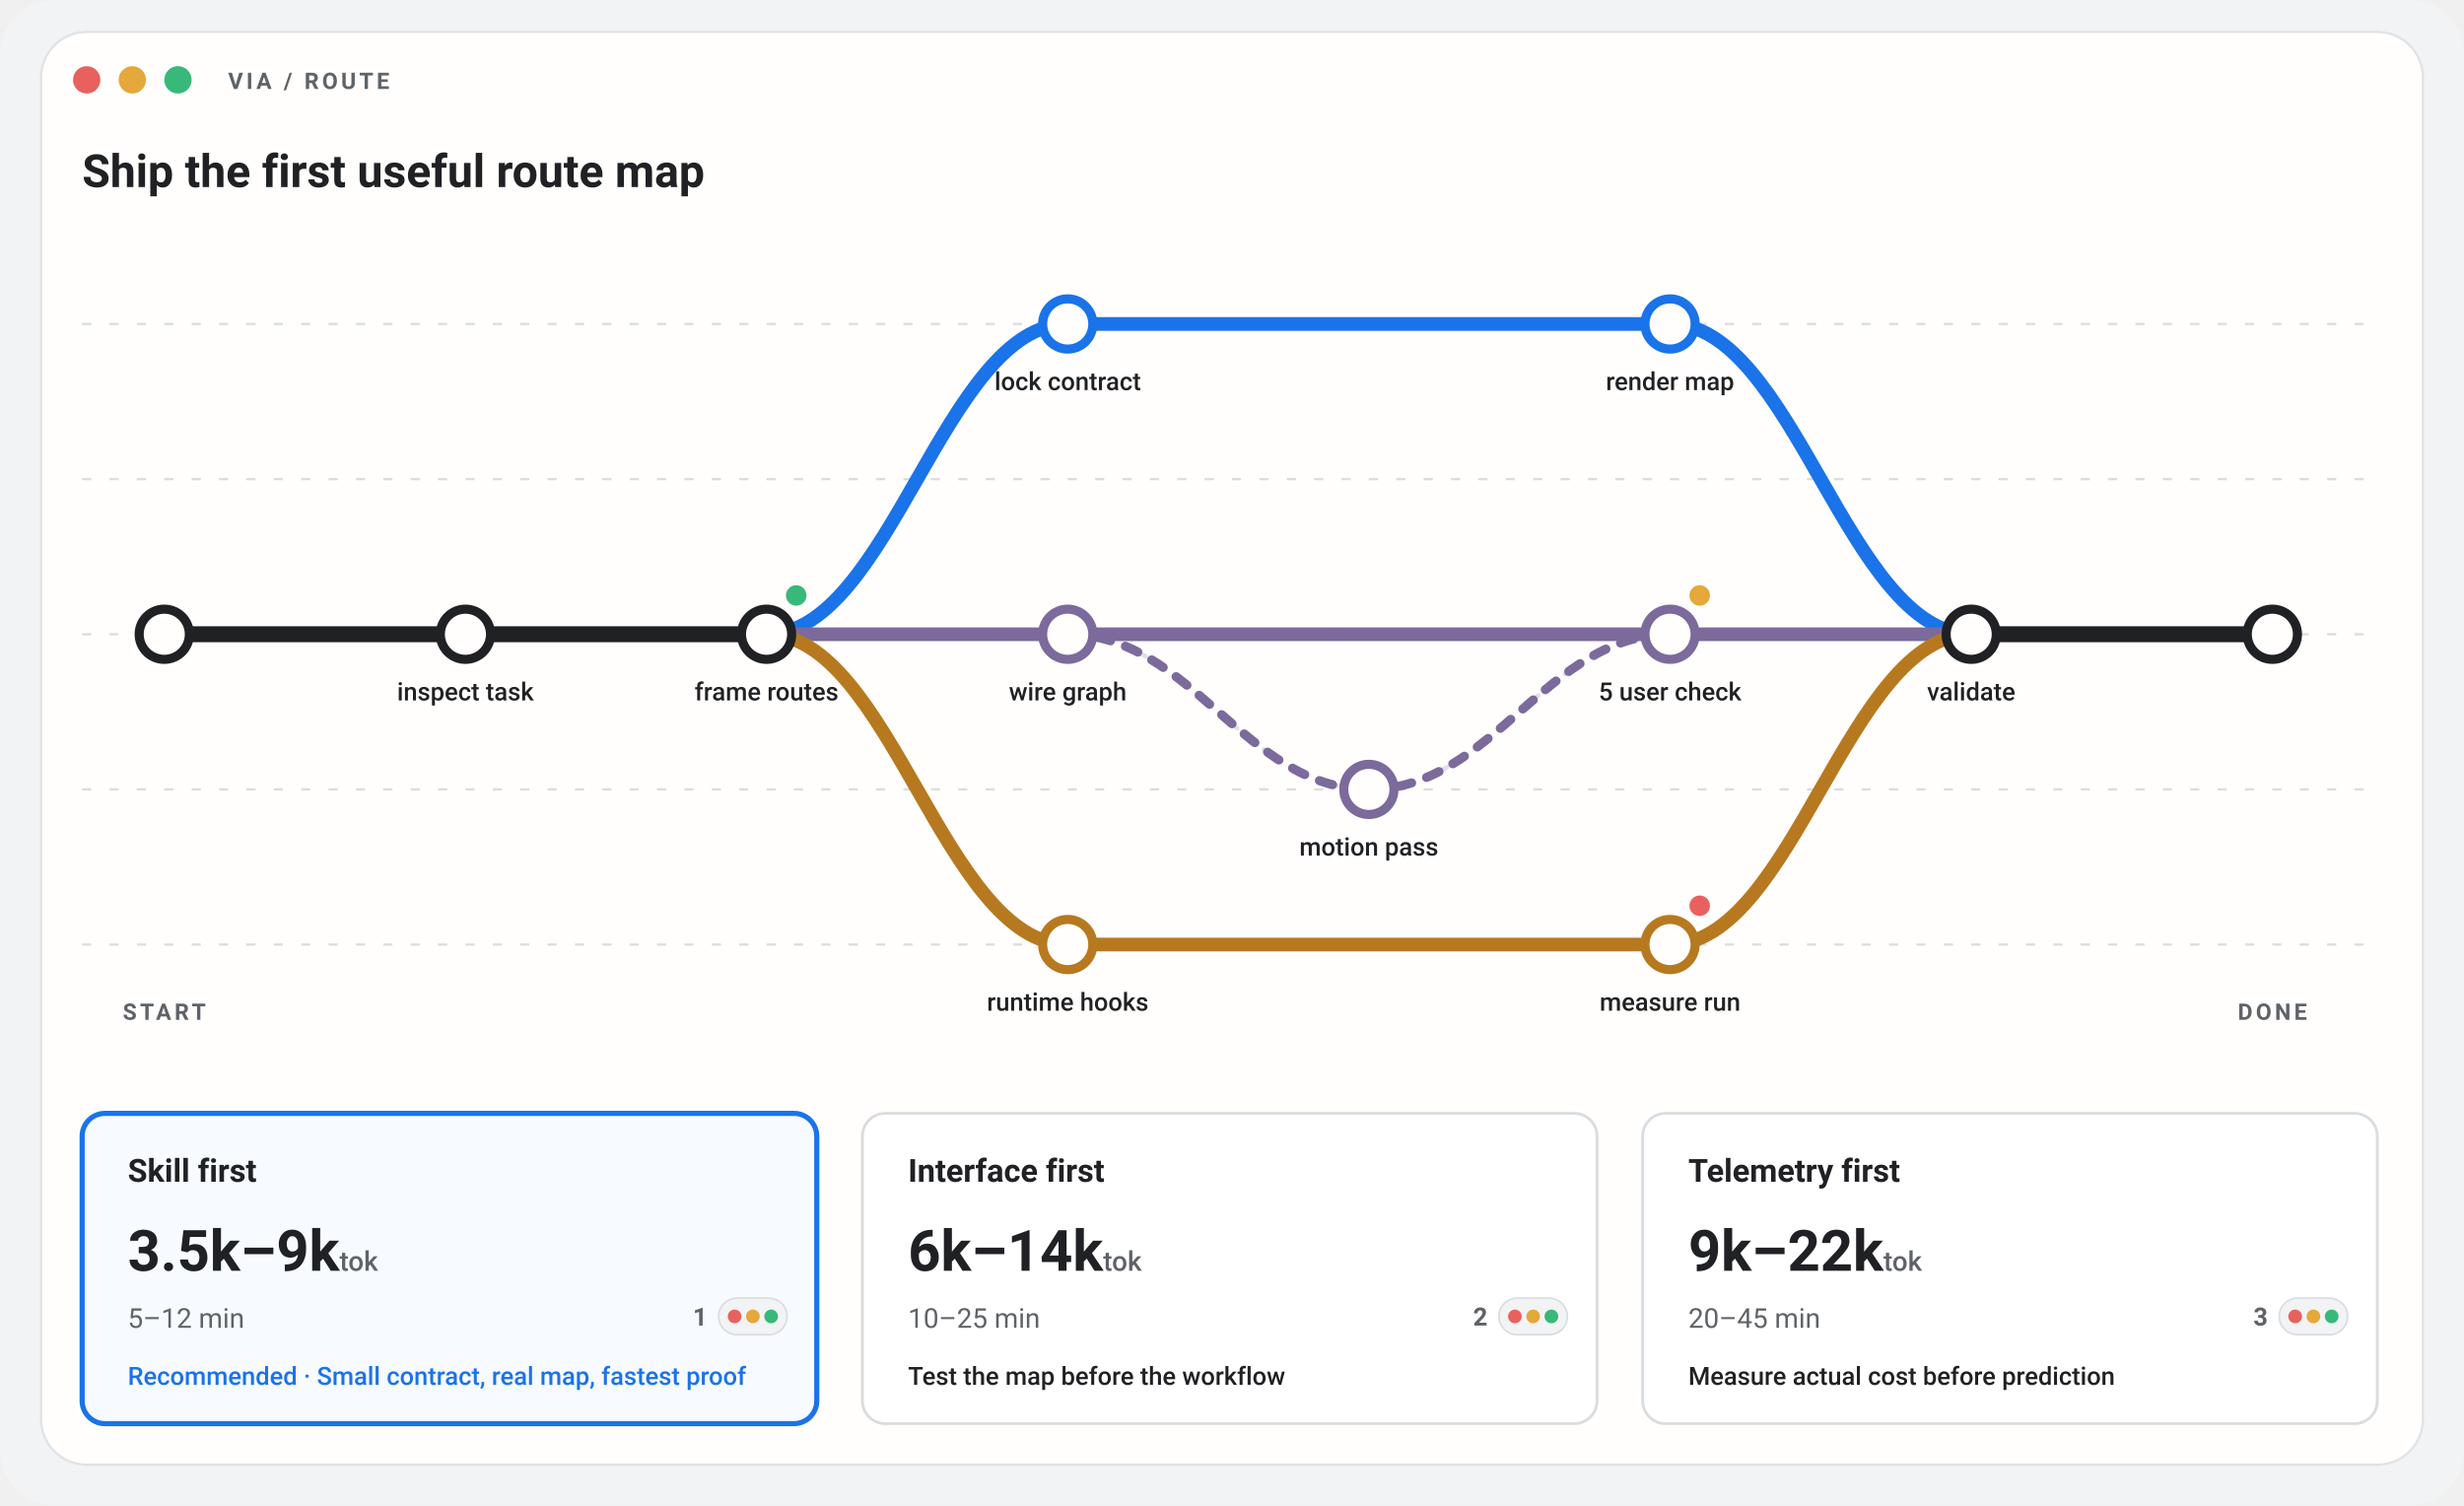
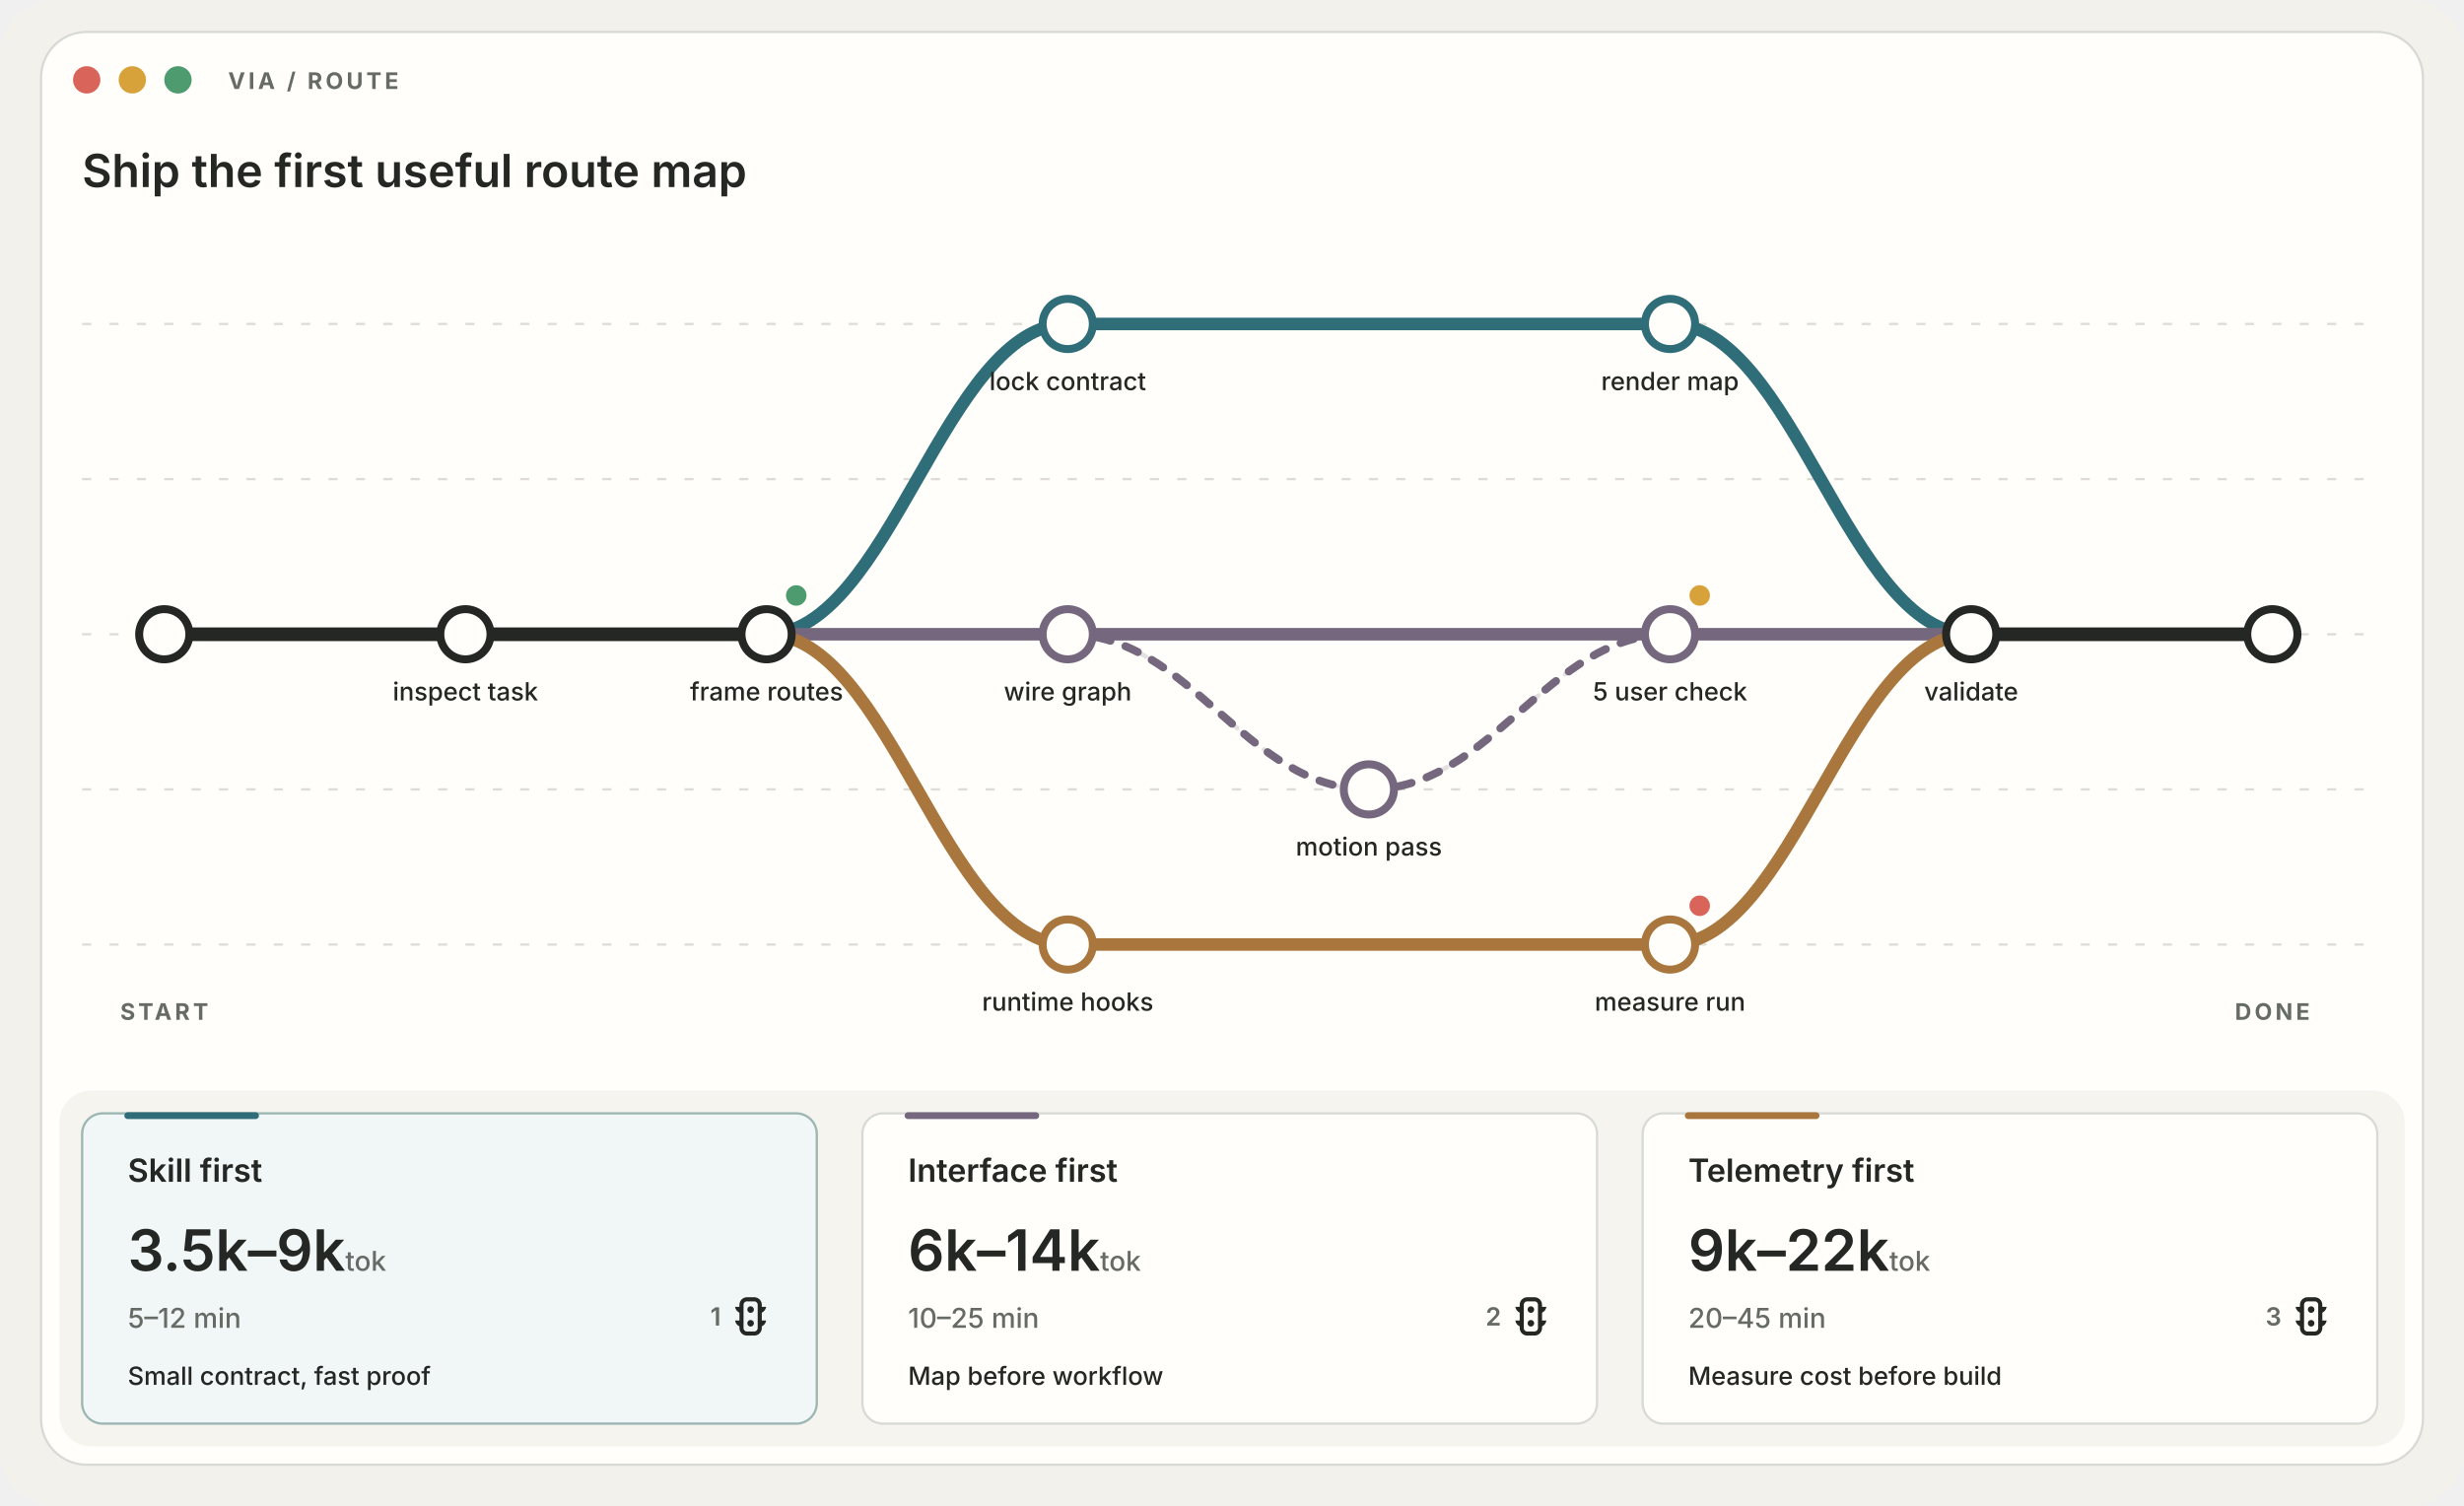
<svg xmlns="http://www.w3.org/2000/svg" width="1080" height="660" viewBox="0 0 1080 660" role="img" aria-label="Ship the first useful route map">
  <style>
-     text{font-family:"Google Sans Text","Google Sans",Roboto,"Noto Sans SC",Arial,sans-serif}.title{font-size:20px;font-weight:600;fill:#202124}.eyebrow{font-size:10px;font-weight:700;letter-spacing:1.4px;fill:#5F6368}.node-label{font-size:11px;font-weight:500;fill:#202124}.card-label{font-size:14px;font-weight:600;fill:#202124}.cost{font-size:25px;font-weight:650;fill:#202124}.unit{font-size:12px;font-weight:500;fill:#5F6368}.meta{font-size:12px;font-weight:400;fill:#5F6368}.gate-count{font-size:11px;font-weight:600;fill:#5F6368}.summary{font-size:11px;font-weight:500;fill:#202124}.selected .summary{fill:#1A73E8}.card rect{transition:fill .18s ease,stroke .18s ease}.flow{opacity:.22;stroke-dasharray:2 15;animation:travel 1.25s linear infinite}.window-lights circle{transform-box:fill-box;transform-origin:center}.window-lights:hover circle{animation:light-pop .32s ease both}.window-lights circle:nth-child(2){animation-delay:.04s}.window-lights circle:nth-child(3){animation-delay:.08s}@keyframes travel{to{stroke-dashoffset:-34}}@keyframes light-pop{50%{transform:scale(1.2)}}@media(prefers-reduced-motion:reduce){.flow{animation:none}.window-lights circle{animation:none!important}.card rect{transition:none}}
+     text{font-family:"Avenir Next",Avenir,Inter,ui-sans-serif,system-ui,sans-serif}.title{font-size:20px;font-weight:600;fill:#242724}.eyebrow{font-size:10px;font-weight:700;letter-spacing:1.4px;fill:#666B66}.node-label{font-size:11px;font-weight:500;fill:#242724}.card-label{font-size:14px;font-weight:600;fill:#242724}.cost{font-size:25px;font-weight:600;fill:#242724}.unit{font-size:12px;font-weight:500;fill:#666B66}.meta{font-size:12px;font-weight:500;fill:#666B66}.gate-count{font-size:11px;font-weight:600;fill:#666B66}.summary{font-size:11px;font-weight:500;fill:#242724}.card rect,.route-rail{transition:fill .18s ease,stroke .18s ease}.flow{opacity:.20;stroke-dasharray:2 15;animation:travel 1.25s linear infinite}.window-lights circle{transform-box:fill-box;transform-origin:center}.window-lights:hover circle{animation:light-pop .32s ease both}.window-lights circle:nth-child(2){animation-delay:.04s}.window-lights circle:nth-child(3){animation-delay:.08s}@keyframes travel{to{stroke-dashoffset:-34}}@keyframes light-pop{50%{transform:scale(1.2)}}@media(prefers-reduced-motion:reduce){.flow{animation:none}.window-lights circle{animation:none!important}.card rect,.route-rail{transition:none}}
  </style>
-   <rect width="1080" height="660" rx="24" fill="#F1F3F4" />
-   <rect x="18" y="14" width="1044" height="628" rx="20" fill="#FFFEFC" stroke="#E0E2E6" />
+   <rect width="1080" height="660" rx="24" fill="#F3F1EC" />
+   <rect x="18" y="14" width="1044" height="628" rx="20" fill="#FFFEFA" stroke="#D8DAD5" />
  <g class="window-lights" transform="translate(38 35)">
-     <circle cx="0" cy="0" r="6" fill="#E8615E" />
-     <circle cx="20" cy="0" r="6" fill="#E4A83B" />
-     <circle cx="40" cy="0" r="6" fill="#38B879" />
+     <circle cx="0" cy="0" r="6" fill="#D96459" />
+     <circle cx="20" cy="0" r="6" fill="#D8A23B" />
+     <circle cx="40" cy="0" r="6" fill="#4D9B6F" />
  </g>
  <text x="100" y="39" class="eyebrow">VIA / ROUTE</text>
  <text x="36" y="82" class="title">Ship the first useful route map</text>
  <g class="map">
-     <path d="M36 142H1044" stroke="#DADCE0" stroke-dasharray="4 8" />
-     <path d="M36 210H1044" stroke="#DADCE0" stroke-dasharray="4 8" />
-     <path d="M36 278H1044" stroke="#DADCE0" stroke-dasharray="4 8" />
-     <path d="M36 346H1044" stroke="#DADCE0" stroke-dasharray="4 8" />
-     <path d="M36 414H1044" stroke="#DADCE0" stroke-dasharray="4 8" />
-     <path class="edge e0" d="M72 278 C126 278 150 278 204 278" fill="none" stroke="#202124" stroke-width="7" stroke-linecap="round" />
-     <path class="flow" d="M72 278 C126 278 150 278 204 278" fill="none" stroke="#202124" stroke-width="2" stroke-linecap="round" />
-     <path class="edge e1" d="M204 278 C258 278 282 278 336 278" fill="none" stroke="#202124" stroke-width="7" stroke-linecap="round" />
-     <path class="flow" d="M204 278 C258 278 282 278 336 278" fill="none" stroke="#202124" stroke-width="2" stroke-linecap="round" />
-     <path class="edge e2" d="M336 278 C390 278 414 142 468 142" fill="none" stroke="#1A73E8" stroke-width="6" stroke-linecap="round" />
-     <path class="flow" d="M336 278 C390 278 414 142 468 142" fill="none" stroke="#1A73E8" stroke-width="2" stroke-linecap="round" />
-     <path class="edge e3" d="M468 142 C522 142 678 142 732 142" fill="none" stroke="#1A73E8" stroke-width="6" stroke-linecap="round" />
-     <path class="flow" d="M468 142 C522 142 678 142 732 142" fill="none" stroke="#1A73E8" stroke-width="2" stroke-linecap="round" />
-     <path class="edge e4" d="M732 142 C786 142 810 278 864 278" fill="none" stroke="#1A73E8" stroke-width="6" stroke-linecap="round" />
-     <path class="flow" d="M732 142 C786 142 810 278 864 278" fill="none" stroke="#1A73E8" stroke-width="2" stroke-linecap="round" />
-     <path class="edge e5" d="M336 278 C390 278 414 278 468 278" fill="none" stroke="#7B6A9B" stroke-width="6" stroke-linecap="round" />
-     <path class="flow" d="M336 278 C390 278 414 278 468 278" fill="none" stroke="#7B6A9B" stroke-width="2" stroke-linecap="round" />
-     <path class="edge e6" d="M468 278 C522 278 678 278 732 278" fill="none" stroke="#7B6A9B" stroke-width="6" stroke-linecap="round" />
-     <path class="flow" d="M468 278 C522 278 678 278 732 278" fill="none" stroke="#7B6A9B" stroke-width="2" stroke-linecap="round" />
-     <path class="edge e7" d="M468 278 C522 278 546 346 600 346" fill="none" stroke="#7B6A9B" stroke-width="4" stroke-linecap="round" stroke-dasharray="6 7" />
-     <path class="flow" d="M468 278 C522 278 546 346 600 346" fill="none" stroke="#7B6A9B" stroke-width="2" stroke-linecap="round" />
-     <path class="edge e8" d="M600 346 C654 346 678 278 732 278" fill="none" stroke="#7B6A9B" stroke-width="4" stroke-linecap="round" stroke-dasharray="6 7" />
-     <path class="flow" d="M600 346 C654 346 678 278 732 278" fill="none" stroke="#7B6A9B" stroke-width="2" stroke-linecap="round" />
-     <path class="edge e9" d="M732 278 C786 278 810 278 864 278" fill="none" stroke="#7B6A9B" stroke-width="6" stroke-linecap="round" />
-     <path class="flow" d="M732 278 C786 278 810 278 864 278" fill="none" stroke="#7B6A9B" stroke-width="2" stroke-linecap="round" />
-     <path class="edge e10" d="M336 278 C390 278 414 414 468 414" fill="none" stroke="#B7791F" stroke-width="6" stroke-linecap="round" />
-     <path class="flow" d="M336 278 C390 278 414 414 468 414" fill="none" stroke="#B7791F" stroke-width="2" stroke-linecap="round" />
-     <path class="edge e11" d="M468 414 C522 414 678 414 732 414" fill="none" stroke="#B7791F" stroke-width="6" stroke-linecap="round" />
-     <path class="flow" d="M468 414 C522 414 678 414 732 414" fill="none" stroke="#B7791F" stroke-width="2" stroke-linecap="round" />
-     <path class="edge e12" d="M732 414 C786 414 810 278 864 278" fill="none" stroke="#B7791F" stroke-width="6" stroke-linecap="round" />
-     <path class="flow" d="M732 414 C786 414 810 278 864 278" fill="none" stroke="#B7791F" stroke-width="2" stroke-linecap="round" />
-     <path class="edge e13" d="M864 278 C918 278 942 278 996 278" fill="none" stroke="#202124" stroke-width="7" stroke-linecap="round" />
-     <path class="flow" d="M864 278 C918 278 942 278 996 278" fill="none" stroke="#202124" stroke-width="2" stroke-linecap="round" />
+     <path d="M36 142H1044" stroke="#DDDCD6" stroke-dasharray="4 8" />
+     <path d="M36 210H1044" stroke="#DDDCD6" stroke-dasharray="4 8" />
+     <path d="M36 278H1044" stroke="#DDDCD6" stroke-dasharray="4 8" />
+     <path d="M36 346H1044" stroke="#DDDCD6" stroke-dasharray="4 8" />
+     <path d="M36 414H1044" stroke="#DDDCD6" stroke-dasharray="4 8" />
+     <path class="edge e0" d="M72 278 C126 278 150 278 204 278" fill="none" stroke="#242724" stroke-width="6" stroke-linecap="round" />
+     <path class="flow" d="M72 278 C126 278 150 278 204 278" fill="none" stroke="#242724" stroke-width="2" stroke-linecap="round" />
+     <path class="edge e1" d="M204 278 C258 278 282 278 336 278" fill="none" stroke="#242724" stroke-width="6" stroke-linecap="round" />
+     <path class="flow" d="M204 278 C258 278 282 278 336 278" fill="none" stroke="#242724" stroke-width="2" stroke-linecap="round" />
+     <path class="edge e2" d="M336 278 C390 278 414 142 468 142" fill="none" stroke="#2F6E78" stroke-width="5.5" stroke-linecap="round" />
+     <path class="flow" d="M336 278 C390 278 414 142 468 142" fill="none" stroke="#2F6E78" stroke-width="2" stroke-linecap="round" />
+     <path class="edge e3" d="M468 142 C522 142 678 142 732 142" fill="none" stroke="#2F6E78" stroke-width="5.5" stroke-linecap="round" />
+     <path class="flow" d="M468 142 C522 142 678 142 732 142" fill="none" stroke="#2F6E78" stroke-width="2" stroke-linecap="round" />
+     <path class="edge e4" d="M732 142 C786 142 810 278 864 278" fill="none" stroke="#2F6E78" stroke-width="5.5" stroke-linecap="round" />
+     <path class="flow" d="M732 142 C786 142 810 278 864 278" fill="none" stroke="#2F6E78" stroke-width="2" stroke-linecap="round" />
+     <path class="edge e5" d="M336 278 C390 278 414 278 468 278" fill="none" stroke="#75677D" stroke-width="5.5" stroke-linecap="round" />
+     <path class="flow" d="M336 278 C390 278 414 278 468 278" fill="none" stroke="#75677D" stroke-width="2" stroke-linecap="round" />
+     <path class="edge e6" d="M468 278 C522 278 678 278 732 278" fill="none" stroke="#75677D" stroke-width="5.5" stroke-linecap="round" />
+     <path class="flow" d="M468 278 C522 278 678 278 732 278" fill="none" stroke="#75677D" stroke-width="2" stroke-linecap="round" />
+     <path class="edge e7" d="M468 278 C522 278 546 346 600 346" fill="none" stroke="#75677D" stroke-width="3.5" stroke-linecap="round" stroke-dasharray="6 7" />
+     <path class="flow" d="M468 278 C522 278 546 346 600 346" fill="none" stroke="#75677D" stroke-width="2" stroke-linecap="round" />
+     <path class="edge e8" d="M600 346 C654 346 678 278 732 278" fill="none" stroke="#75677D" stroke-width="3.5" stroke-linecap="round" stroke-dasharray="6 7" />
+     <path class="flow" d="M600 346 C654 346 678 278 732 278" fill="none" stroke="#75677D" stroke-width="2" stroke-linecap="round" />
+     <path class="edge e9" d="M732 278 C786 278 810 278 864 278" fill="none" stroke="#75677D" stroke-width="5.5" stroke-linecap="round" />
+     <path class="flow" d="M732 278 C786 278 810 278 864 278" fill="none" stroke="#75677D" stroke-width="2" stroke-linecap="round" />
+     <path class="edge e10" d="M336 278 C390 278 414 414 468 414" fill="none" stroke="#A9773E" stroke-width="5.5" stroke-linecap="round" />
+     <path class="flow" d="M336 278 C390 278 414 414 468 414" fill="none" stroke="#A9773E" stroke-width="2" stroke-linecap="round" />
+     <path class="edge e11" d="M468 414 C522 414 678 414 732 414" fill="none" stroke="#A9773E" stroke-width="5.5" stroke-linecap="round" />
+     <path class="flow" d="M468 414 C522 414 678 414 732 414" fill="none" stroke="#A9773E" stroke-width="2" stroke-linecap="round" />
+     <path class="edge e12" d="M732 414 C786 414 810 278 864 278" fill="none" stroke="#A9773E" stroke-width="5.5" stroke-linecap="round" />
+     <path class="flow" d="M732 414 C786 414 810 278 864 278" fill="none" stroke="#A9773E" stroke-width="2" stroke-linecap="round" />
+     <path class="edge e13" d="M864 278 C918 278 942 278 996 278" fill="none" stroke="#242724" stroke-width="6" stroke-linecap="round" />
+     <path class="flow" d="M864 278 C918 278 942 278 996 278" fill="none" stroke="#242724" stroke-width="2" stroke-linecap="round" />
    <g class="node">
-       <circle cx="72" cy="278" r="11" fill="#FFFEFC" stroke="#202124" stroke-width="4" />
+       <circle cx="72" cy="278" r="11" fill="#FFFEFA" stroke="#242724" stroke-width="3.5" />
    </g>
    <g class="node">
-       <circle cx="204" cy="278" r="11" fill="#FFFEFC" stroke="#202124" stroke-width="4" />
+       <circle cx="204" cy="278" r="11" fill="#FFFEFA" stroke="#242724" stroke-width="3.5" />
      <text x="204" y="307" text-anchor="middle" class="node-label">inspect task</text>
    </g>
    <g class="node">
-       <circle cx="336" cy="278" r="11" fill="#FFFEFC" stroke="#202124" stroke-width="4" />
+       <circle cx="336" cy="278" r="11" fill="#FFFEFA" stroke="#242724" stroke-width="3.5" />
      <g transform="translate(349 261)">
-         <circle r="6" fill="#38B879" stroke="#FFFEFC" stroke-width="3" />
+         <circle r="6" fill="#4D9B6F" stroke="#FFFEFA" stroke-width="3" />
      </g>
      <text x="336" y="307" text-anchor="middle" class="node-label">frame routes</text>
    </g>
    <g class="node">
-       <circle cx="468" cy="142" r="11" fill="#FFFEFC" stroke="#1A73E8" stroke-width="4" />
+       <circle cx="468" cy="142" r="11" fill="#FFFEFA" stroke="#2F6E78" stroke-width="3.5" />
      <text x="468" y="171" text-anchor="middle" class="node-label">lock contract</text>
    </g>
    <g class="node">
-       <circle cx="732" cy="142" r="11" fill="#FFFEFC" stroke="#1A73E8" stroke-width="4" />
+       <circle cx="732" cy="142" r="11" fill="#FFFEFA" stroke="#2F6E78" stroke-width="3.5" />
      <text x="732" y="171" text-anchor="middle" class="node-label">render map</text>
    </g>
    <g class="node">
-       <circle cx="468" cy="278" r="11" fill="#FFFEFC" stroke="#7B6A9B" stroke-width="4" />
+       <circle cx="468" cy="278" r="11" fill="#FFFEFA" stroke="#75677D" stroke-width="3.5" />
      <text x="468" y="307" text-anchor="middle" class="node-label">wire graph</text>
    </g>
    <g class="node">
-       <circle cx="600" cy="346" r="11" fill="#FFFEFC" stroke="#7B6A9B" stroke-width="4" />
+       <circle cx="600" cy="346" r="11" fill="#FFFEFA" stroke="#75677D" stroke-width="3.5" />
      <text x="600" y="375" text-anchor="middle" class="node-label">motion pass</text>
    </g>
    <g class="node">
-       <circle cx="732" cy="278" r="11" fill="#FFFEFC" stroke="#7B6A9B" stroke-width="4" />
+       <circle cx="732" cy="278" r="11" fill="#FFFEFA" stroke="#75677D" stroke-width="3.5" />
      <g transform="translate(745 261)">
-         <circle r="6" fill="#E4A83B" stroke="#FFFEFC" stroke-width="3" />
+         <circle r="6" fill="#D8A23B" stroke="#FFFEFA" stroke-width="3" />
      </g>
      <text x="732" y="307" text-anchor="middle" class="node-label">5 user check</text>
    </g>
    <g class="node">
-       <circle cx="468" cy="414" r="11" fill="#FFFEFC" stroke="#B7791F" stroke-width="4" />
+       <circle cx="468" cy="414" r="11" fill="#FFFEFA" stroke="#A9773E" stroke-width="3.5" />
      <text x="468" y="443" text-anchor="middle" class="node-label">runtime hooks</text>
    </g>
    <g class="node">
-       <circle cx="732" cy="414" r="11" fill="#FFFEFC" stroke="#B7791F" stroke-width="4" />
+       <circle cx="732" cy="414" r="11" fill="#FFFEFA" stroke="#A9773E" stroke-width="3.5" />
      <g transform="translate(745 397)">
-         <circle r="6" fill="#E8615E" stroke="#FFFEFC" stroke-width="3" />
+         <circle r="6" fill="#D96459" stroke="#FFFEFA" stroke-width="3" />
      </g>
      <text x="732" y="443" text-anchor="middle" class="node-label">measure run</text>
    </g>
    <g class="node">
-       <circle cx="864" cy="278" r="11" fill="#FFFEFC" stroke="#202124" stroke-width="4" />
+       <circle cx="864" cy="278" r="11" fill="#FFFEFA" stroke="#242724" stroke-width="3.5" />
      <text x="864" y="307" text-anchor="middle" class="node-label">validate</text>
    </g>
    <g class="node">
-       <circle cx="996" cy="278" r="11" fill="#FFFEFC" stroke="#202124" stroke-width="4" />
+       <circle cx="996" cy="278" r="11" fill="#FFFEFA" stroke="#242724" stroke-width="3.5" />
    </g>
  </g>
  <text x="72" y="447" text-anchor="middle" class="eyebrow">START</text>
  <text x="996" y="447" text-anchor="middle" class="eyebrow">DONE</text>
+   <rect class="route-dock" x="26" y="478" width="1028" height="156" rx="14" fill="#F5F4EF" />
  <g class="card selected" transform="translate(36 488)">
-     <rect width="322" height="136" rx="10" fill="#F7FAFF" stroke="#1A73E8" stroke-width="2.25" />
+     <rect width="322" height="136" rx="9" fill="#F0F7F6" stroke="#9CB6B3" stroke-width="1" />
+     <path class="route-rail" d="M20 1H76" fill="none" stroke="#2F6E78" stroke-width="3" stroke-linecap="round" />
    <text x="20" y="30" class="card-label">Skill first</text>
    <text x="20" y="69" class="cost">3.5k–9k<tspan class="unit"> tok</tspan>
    </text>
    <text x="20" y="94" class="meta">5–12 min</text>
    <g class="gate-light" transform="translate(286 89)" aria-label="1 gate">
-       <text x="-12" y="4" text-anchor="end" class="gate-count">1</text>
-       <rect x="-7" y="-8" width="30" height="16" rx="8" fill="#F1F3F4" stroke="#DADCE0" stroke-width=".75" />
-       <circle cx="0" cy="0" r="3" fill="#E8615E" />
-       <circle cx="8" cy="0" r="3" fill="#E4A83B" />
-       <circle cx="16" cy="0" r="3" fill="#38B879" />
+       <text x="-6" y="4" text-anchor="end" class="gate-count">1</text>
+       <g transform="translate(-2 -9)" fill="#242724">
+         <rect x="5" y="1.5" width="8" height="15" rx="2.4" fill="none" stroke="#242724" stroke-width="1.8" />
+         <circle cx="9" cy="6" r="1.45" />
+         <circle cx="9" cy="12" r="1.45" />
+         <path d="M5 4.8H2.2c.25 1.45 1.15 2.45 2.8 2.85V4.8Zm8 0h2.8c-.25 1.45-1.15 2.45-2.8 2.85V4.8ZM5 10.8H2.2c.25 1.45 1.15 2.45 2.8 2.85v-2.85Zm8 0h2.8c-.25 1.45-1.15 2.45-2.8 2.85v-2.85Z" />
+       </g>
    </g>
-     <text x="20" y="119" class="summary">Recommended · Small contract, real map, fastest proof</text>
+     <text x="20" y="119" class="summary">Small contract, fast proof</text>
  </g>
  <g class="card" transform="translate(378 488)">
-     <rect width="322" height="136" rx="10" fill="#FFFFFF" stroke="#DADCE0" stroke-width="1.25" />
+     <rect width="322" height="136" rx="9" fill="#FFFEFA" stroke="#D8DAD5" stroke-width="1" />
+     <path class="route-rail" d="M20 1H76" fill="none" stroke="#75677D" stroke-width="3" stroke-linecap="round" />
    <text x="20" y="30" class="card-label">Interface first</text>
    <text x="20" y="69" class="cost">6k–14k<tspan class="unit"> tok</tspan>
    </text>
    <text x="20" y="94" class="meta">10–25 min</text>
    <g class="gate-light" transform="translate(286 89)" aria-label="2 gates">
-       <text x="-12" y="4" text-anchor="end" class="gate-count">2</text>
-       <rect x="-7" y="-8" width="30" height="16" rx="8" fill="#F1F3F4" stroke="#DADCE0" stroke-width=".75" />
-       <circle cx="0" cy="0" r="3" fill="#E8615E" />
-       <circle cx="8" cy="0" r="3" fill="#E4A83B" />
-       <circle cx="16" cy="0" r="3" fill="#38B879" />
+       <text x="-6" y="4" text-anchor="end" class="gate-count">2</text>
+       <g transform="translate(-2 -9)" fill="#242724">
+         <rect x="5" y="1.5" width="8" height="15" rx="2.4" fill="none" stroke="#242724" stroke-width="1.8" />
+         <circle cx="9" cy="6" r="1.45" />
+         <circle cx="9" cy="12" r="1.45" />
+         <path d="M5 4.8H2.2c.25 1.45 1.15 2.45 2.8 2.85V4.8Zm8 0h2.8c-.25 1.45-1.15 2.45-2.8 2.85V4.8ZM5 10.8H2.2c.25 1.45 1.15 2.45 2.8 2.85v-2.85Zm8 0h2.8c-.25 1.45-1.15 2.45-2.8 2.85v-2.85Z" />
+       </g>
    </g>
-     <text x="20" y="119" class="summary">Test the map before the workflow</text>
+     <text x="20" y="119" class="summary">Map before workflow</text>
  </g>
  <g class="card" transform="translate(720 488)">
-     <rect width="322" height="136" rx="10" fill="#FFFFFF" stroke="#DADCE0" stroke-width="1.25" />
+     <rect width="322" height="136" rx="9" fill="#FFFEFA" stroke="#D8DAD5" stroke-width="1" />
+     <path class="route-rail" d="M20 1H76" fill="none" stroke="#A9773E" stroke-width="3" stroke-linecap="round" />
    <text x="20" y="30" class="card-label">Telemetry first</text>
    <text x="20" y="69" class="cost">9k–22k<tspan class="unit"> tok</tspan>
    </text>
    <text x="20" y="94" class="meta">20–45 min</text>
    <g class="gate-light" transform="translate(286 89)" aria-label="3 gates">
-       <text x="-12" y="4" text-anchor="end" class="gate-count">3</text>
-       <rect x="-7" y="-8" width="30" height="16" rx="8" fill="#F1F3F4" stroke="#DADCE0" stroke-width=".75" />
-       <circle cx="0" cy="0" r="3" fill="#E8615E" />
-       <circle cx="8" cy="0" r="3" fill="#E4A83B" />
-       <circle cx="16" cy="0" r="3" fill="#38B879" />
+       <text x="-6" y="4" text-anchor="end" class="gate-count">3</text>
+       <g transform="translate(-2 -9)" fill="#242724">
+         <rect x="5" y="1.5" width="8" height="15" rx="2.4" fill="none" stroke="#242724" stroke-width="1.8" />
+         <circle cx="9" cy="6" r="1.45" />
+         <circle cx="9" cy="12" r="1.45" />
+         <path d="M5 4.8H2.2c.25 1.45 1.15 2.45 2.8 2.85V4.8Zm8 0h2.8c-.25 1.45-1.15 2.45-2.8 2.85V4.8ZM5 10.8H2.2c.25 1.45 1.15 2.45 2.8 2.85v-2.85Zm8 0h2.8c-.25 1.45-1.15 2.45-2.8 2.85v-2.85Z" />
+       </g>
    </g>
-     <text x="20" y="119" class="summary">Measure actual cost before prediction</text>
+     <text x="20" y="119" class="summary">Measure cost before build</text>
  </g>
</svg>
